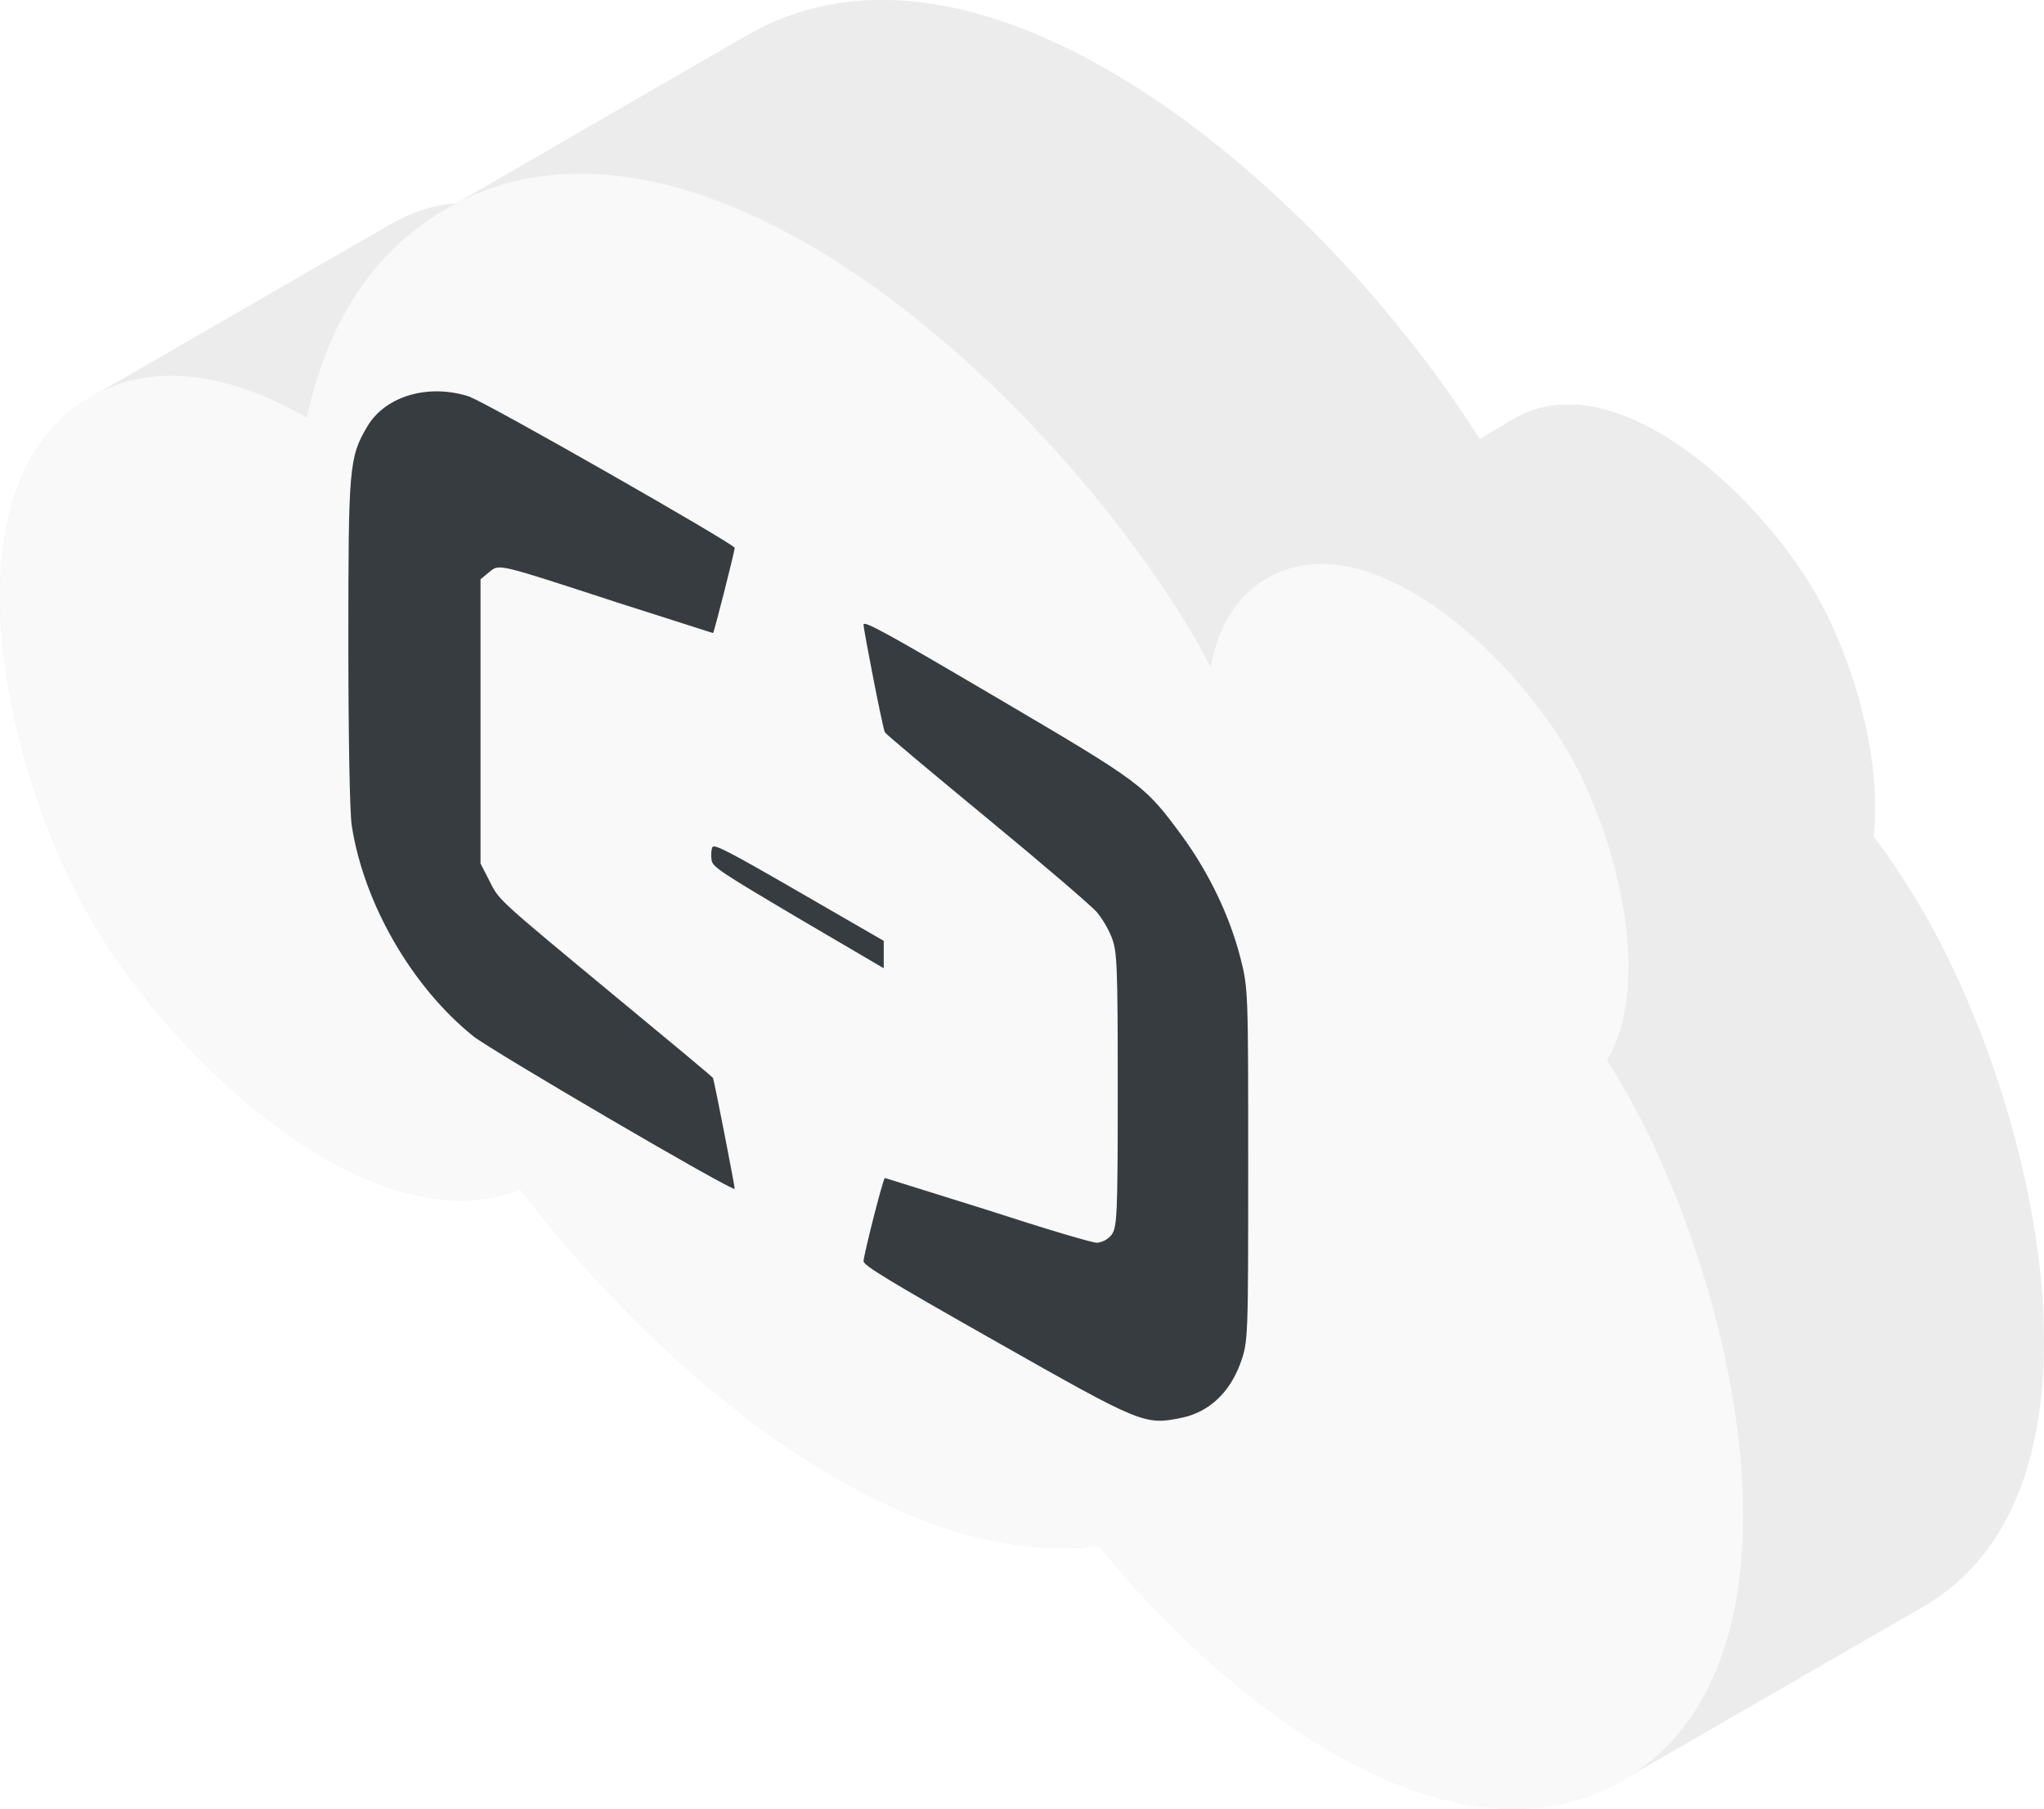
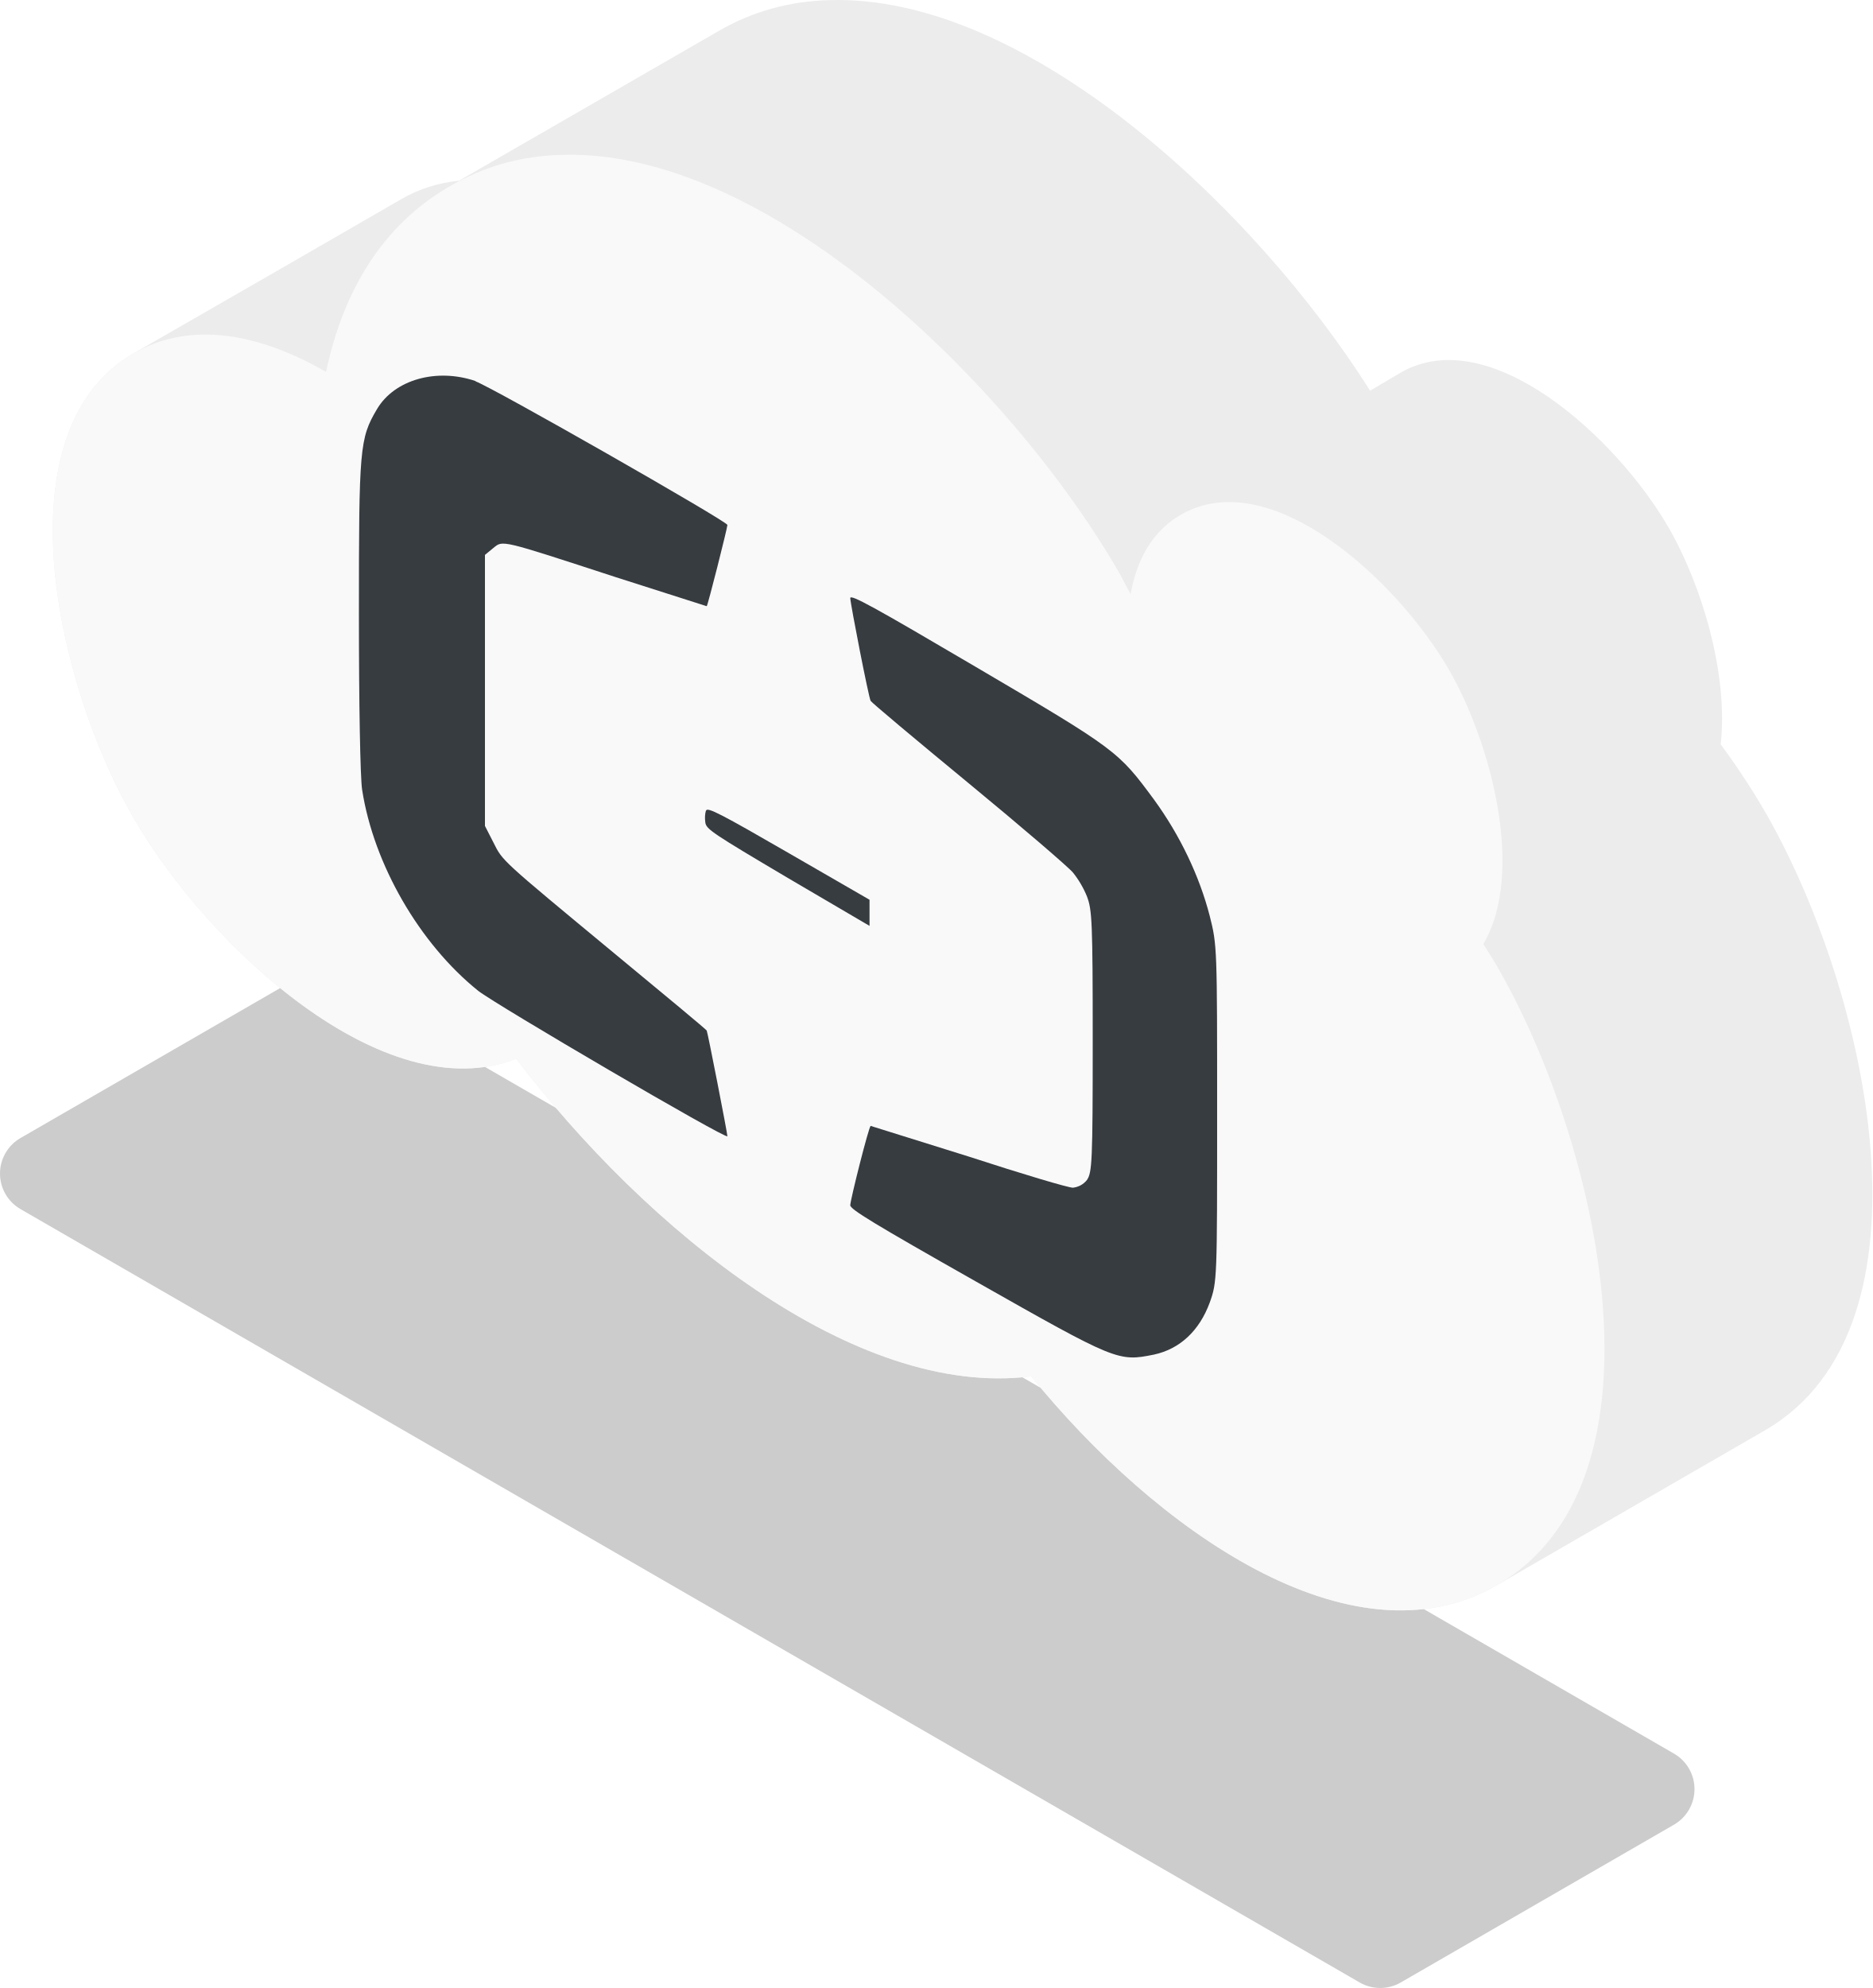
- <svg xmlns="http://www.w3.org/2000/svg" width="58.669mm" height="51.907mm" viewBox="0 0 58.669 51.907" version="1.1" id="svg8">
+ <svg xmlns="http://www.w3.org/2000/svg" width="60.373mm" height="64.085mm" viewBox="0 0 60.373 64.085" version="1.1" id="svg8">
  <defs id="defs2" />
-   <g id="layer1" transform="translate(-31.41734,-132.2107)">
-     <g id="g4501" transform="matrix(0.2645833,0,0,0.2645833,-135.8518,-13.55727)">
-       <g transform="translate(-1020.79,-1437.78)" id="Hetzner">
-         <g transform="matrix(-0.498715,0,0,0.498715,4935.08,-4708.43)" id="path208045-6-5-1-9">
-           <path id="path4480" style="fill:none;fill-rule:nonzero" d="m 6387.16,13428.8 c -47.19,1.5 -100.63,52.1 -127.95,95.5 -2.56,-1.6 -5.08,-3.1 -7.46,-4.5 -21.82,-12.6 -52.87,16 -65.47,37.8 -8.05,14 -14.67,35.8 -12.75,53 -4.08,5.6 -7.72,11.1 -10.8,16.4 -25.19,43.7 -43.64,126 0,151.2 l 65.47,37.8 c 35.7,20.6 83.72,-13.9 113.82,-51 43.3,5.5 94.18,-35.9 125.84,-77.5 32.35,12.7 75.52,-27.7 93.54,-58.9 18.9,-32.8 32.73,-94.5 0,-113.4 -32.73,-18.9 -32.73,-18.9 -65.46,-37.8 -4.48,-2.6 -9.22,-4 -14.11,-4.4 l -63.13,-36.5 c -8.52,-4.9 -17.61,-7.3 -27,-7.7 -1.5,0 -3.02,0 -4.54,0 z" />
-           <clipPath id="_clip1">
-             <path id="path4482" d="m 6387.16,13428.8 c -47.19,1.5 -100.63,52.1 -127.95,95.5 -2.56,-1.6 -5.08,-3.1 -7.46,-4.5 -21.82,-12.6 -52.87,16 -65.47,37.8 -8.05,14 -14.67,35.8 -12.75,53 -4.08,5.6 -7.72,11.1 -10.8,16.4 -25.19,43.7 -43.64,126 0,151.2 l 65.47,37.8 c 35.7,20.6 83.72,-13.9 113.82,-51 43.3,5.5 94.18,-35.9 125.84,-77.5 32.35,12.7 75.52,-27.7 93.54,-58.9 18.9,-32.8 32.73,-94.5 0,-113.4 -32.73,-18.9 -32.73,-18.9 -65.46,-37.8 -4.48,-2.6 -9.22,-4 -14.11,-4.4 l -63.13,-36.5 c -8.52,-4.9 -17.61,-7.3 -27,-7.7 -1.5,0 -3.02,0 -4.54,0 z" style="clip-rule:nonzero" />
-           </clipPath>
-           <g id="g4493" clip-path="url(#_clip1)">
-             <g id="g4491" transform="matrix(-2.00515,0,0,2.00515,9895.59,9441.13)">
-               <g transform="matrix(-0.498715,0,0,0.498715,5408.47,-4453.97)" id="path208045-8-9-5">
-                 <path id="path4485" style="fill:#ececec;fill-rule:nonzero" d="m 7340.92,12918.6 c -48.25,-1.8 -104.29,50.7 -132.5,95.4 -2.55,-1.5 -5.08,-3 -7.45,-4.4 -21.82,-12.6 -52.87,16 -65.47,37.8 -8.04,13.9 -14.67,35.7 -12.75,53 -4.08,5.5 -7.72,11.1 -10.8,16.4 -25.2,43.6 -43.64,126 0,151.2 l 65.46,37.8 c 35.7,20.6 83.73,-13.9 113.82,-51 43.3,5.5 94.2,-36 125.85,-77.6 32.35,12.7 75.52,-27.7 93.54,-58.9 18.9,-32.7 32.73,-94.5 0,-113.4 -32.73,-18.8 -32.74,-18.8 -65.47,-37.7 -4.48,-2.6 -9.21,-4 -14.1,-4.5 l -63.14,-36.4 c -8.52,-5 -17.6,-7.4 -26.99,-7.7 z" />
-               </g>
-               <g transform="matrix(-0.498715,0,0,0.498715,5408.47,-4453.97)" id="path208155-2-4-6">
-                 <path id="path4488" style="fill:#f9f9f9;fill-rule:nonzero" d="m 7406.38,12956.4 c -50.68,-1.9 -110.08,56.1 -136.66,102.1 -0.94,1.7 -1.84,3.5 -2.77,5.2 -1.52,-8.4 -5.29,-15.4 -12.3,-19.4 -21.82,-12.6 -52.86,16 -65.46,37.8 -10.49,18.2 -18.63,49.8 -8.44,67.1 -1.14,1.8 -2.32,3.6 -3.34,5.4 -25.2,43.6 -43.64,126 0,151.2 35.7,20.6 83.73,-13.9 113.82,-51 43.3,5.5 94.2,-36 125.85,-77.6 32.35,12.7 75.52,-27.7 93.54,-58.9 18.9,-32.7 32.73,-94.5 0,-113.4 -14.21,-8.2 -31.03,-4.7 -47.06,4.5 -4.17,-19.5 -13.56,-35.7 -30.18,-45.3 -8.53,-5 -17.61,-7.4 -27,-7.7 z" />
-               </g>
-             </g>
-           </g>
+   <g id="layer1" transform="translate(-5.961887,-80.86702)">
+     <g transform="matrix(0.2645833,0,0,0.2645833,-213.04,8.456613)" id="g2346">
+       <g id="Cloud-Alibaba--side-" transform="translate(-818.826,-1715.03)">
+         <g transform="matrix(0.866025,-0.5,1,0.57735,1338.44,1456.69)" id="g2333">
+           <path d="m -450,738.622 c 0,-1.547 -1.1,-2.5 -2.887,-2.5 -7.347,0 -26.983,0 -38.453,0 -1.786,0 -3.987,0.953 -5.773,2.5 -1.787,1.547 -2.887,3.453 -2.887,5 0,30.546 0,144.831 0,163.205 0,1.547 1.1,2.5 2.887,2.5 7.347,0 26.983,0 38.453,0 1.786,0 3.987,-0.953 5.773,-2.5 1.787,-1.547 2.887,-3.453 2.887,-5 0,-30.547 0,-144.832 0,-163.205 z" style="fill-opacity:0.2" id="path2331" />
        </g>
-         <g id="g4498" transform="matrix(1.52529,0.880627,0,1.76125,1690.78,2002.36)">
-           <path id="path4496" style="fill:#373c41;fill-rule:nonzero" d="M 8.702,12.35 C 5.785,12.95 2.652,15.28 1.35,17.834 0.048,20.388 0,21.016 0,31.767 c 0,5.737 0.096,10.462 0.24,11.2 0.856,4.376 4.278,7.798 8.654,8.654 1.326,0.24 18.585,0.362 18.585,0.096 0,-0.193 -1.47,-5.978 -1.543,-6.05 -0.024,-0.048 -3.086,-0.723 -6.798,-1.52 -8.654,-1.88 -8.4,-1.808 -9.112,-2.676 L 9.399,40.724 v -17.5 l 0.627,-0.76 c 0.723,-0.868 0.458,-0.795 9.112,-2.676 l 6.798,-1.52 c 0.074,-0.05 1.544,-5.836 1.544,-6.018 0,-0.23 -17.62,-0.12 -18.778,0.12 z m 27.938,0.036 c 0.024,0.434 1.374,5.737 1.52,5.882 0.048,0.072 3.35,0.82 7.304,1.663 3.954,0.843 7.473,1.7 7.786,1.88 0.424,0.246 0.78,0.594 1.037,1.012 0.386,0.675 0.434,1.398 0.434,9.16 0,7.762 -0.048,8.485 -0.434,9.16 -0.263,0.413 -0.618,0.759 -1.037,1.012 -0.313,0.17 -3.8,1.012 -7.786,1.88 L 38.16,45.71 c -0.145,0.145 -1.495,5.448 -1.52,5.882 0,0.265 1.736,0.313 9.353,0.24 10.5,-0.096 10.63,-0.12 13.306,-1.928 1.922,-1.323 3.374,-3.222 4.146,-5.424 0.554,-1.615 0.554,-1.76 0.554,-12.487 0,-10.727 0,-10.872 -0.554,-12.487 C 62.673,17.305 61.22,15.405 59.299,14.082 56.623,12.276 56.503,12.25 45.993,12.155 38.376,12.083 36.64,12.119 36.64,12.395 Z M 25.88,31.488 c -0.077,0.258 -0.094,0.53 -0.048,0.795 0.072,0.4 0.506,0.434 6.17,0.506 l 6.075,0.048 V 31.15 H 32.06 c -5.038,0 -6.075,0.048 -6.17,0.337 z" />
+         <g id="path208045-8-9-5" transform="matrix(-0.498715,0,0,0.498715,5408.47,-4453.97)">
+           <path d="m 7340.92,12918.6 c -48.25,-1.8 -104.29,50.7 -132.5,95.4 -2.55,-1.5 -5.08,-3 -7.45,-4.4 -21.82,-12.6 -52.87,16 -65.47,37.8 -8.04,13.9 -14.67,35.7 -12.75,53 -4.08,5.5 -7.72,11.1 -10.8,16.4 -25.2,43.6 -43.64,126 0,151.2 l 65.46,37.8 c 35.7,20.6 83.73,-13.9 113.82,-51 43.3,5.5 94.2,-36 125.85,-77.6 32.35,12.7 75.52,-27.7 93.54,-58.9 18.9,-32.7 32.73,-94.5 0,-113.4 -32.73,-18.8 -32.74,-18.8 -65.47,-37.7 -4.48,-2.6 -9.21,-4 -14.1,-4.5 l -63.14,-36.4 c -8.52,-5 -17.6,-7.4 -26.99,-7.7 z" style="fill:#ececec;fill-rule:nonzero" id="path2335" />
+         </g>
+         <g id="path208155-2-4-6" transform="matrix(-0.498715,0,0,0.498715,5408.47,-4453.97)">
+           <path d="m 7406.38,12956.4 c -50.68,-1.9 -110.08,56.1 -136.66,102.1 -0.94,1.7 -1.84,3.5 -2.77,5.2 -1.52,-8.4 -5.29,-15.4 -12.3,-19.4 -21.82,-12.6 -52.86,16 -65.46,37.8 -10.49,18.2 -18.63,49.8 -8.44,67.1 -1.14,1.8 -2.32,3.6 -3.34,5.4 -25.2,43.6 -43.64,126 0,151.2 35.7,20.6 83.73,-13.9 113.82,-51 43.3,5.5 94.2,-36 125.85,-77.6 32.35,12.7 75.52,-27.7 93.54,-58.9 18.9,-32.7 32.73,-94.5 0,-113.4 -14.21,-8.2 -31.03,-4.7 -47.06,4.5 -4.17,-19.5 -13.56,-35.7 -30.18,-45.3 -8.53,-5 -17.61,-7.4 -27,-7.7 z" style="fill:#f9f9f9;fill-rule:nonzero" id="path2338" />
+         </g>
+         <g transform="matrix(1.63424,0.943528,0,1.88706,1690.29,2003.62)" id="g2343">
+           <path d="M 8.702,12.35 C 5.785,12.95 2.652,15.28 1.35,17.834 0.048,20.388 0,21.016 0,31.767 c 0,5.737 0.096,10.462 0.24,11.2 0.856,4.376 4.278,7.798 8.654,8.654 1.326,0.24 18.585,0.362 18.585,0.096 0,-0.193 -1.47,-5.978 -1.543,-6.05 -0.024,-0.048 -3.086,-0.723 -6.798,-1.52 -8.654,-1.88 -8.4,-1.808 -9.112,-2.676 L 9.399,40.724 v -17.5 l 0.627,-0.76 c 0.723,-0.868 0.458,-0.795 9.112,-2.676 l 6.798,-1.52 c 0.074,-0.05 1.544,-5.836 1.544,-6.018 0,-0.23 -17.62,-0.12 -18.778,0.12 z m 27.938,0.036 c 0.024,0.434 1.374,5.737 1.52,5.882 0.048,0.072 3.35,0.82 7.304,1.663 3.954,0.843 7.473,1.7 7.786,1.88 0.424,0.246 0.78,0.594 1.037,1.012 0.386,0.675 0.434,1.398 0.434,9.16 0,7.762 -0.048,8.485 -0.434,9.16 -0.263,0.413 -0.618,0.759 -1.037,1.012 -0.313,0.17 -3.8,1.012 -7.786,1.88 L 38.16,45.71 c -0.145,0.145 -1.495,5.448 -1.52,5.882 0,0.265 1.736,0.313 9.353,0.24 10.5,-0.096 10.63,-0.12 13.306,-1.928 1.922,-1.323 3.374,-3.222 4.146,-5.424 0.554,-1.615 0.554,-1.76 0.554,-12.487 0,-10.727 0,-10.872 -0.554,-12.487 C 62.673,17.305 61.22,15.405 59.299,14.082 56.623,12.276 56.503,12.25 45.993,12.155 38.376,12.083 36.64,12.119 36.64,12.395 Z M 25.88,31.488 c -0.077,0.258 -0.094,0.53 -0.048,0.795 0.072,0.4 0.506,0.434 6.17,0.506 l 6.075,0.048 V 31.15 H 32.06 c -5.038,0 -6.075,0.048 -6.17,0.337 z" style="fill:#373c41;fill-rule:nonzero" id="path2341" />
        </g>
      </g>
    </g>
  </g>
</svg>
